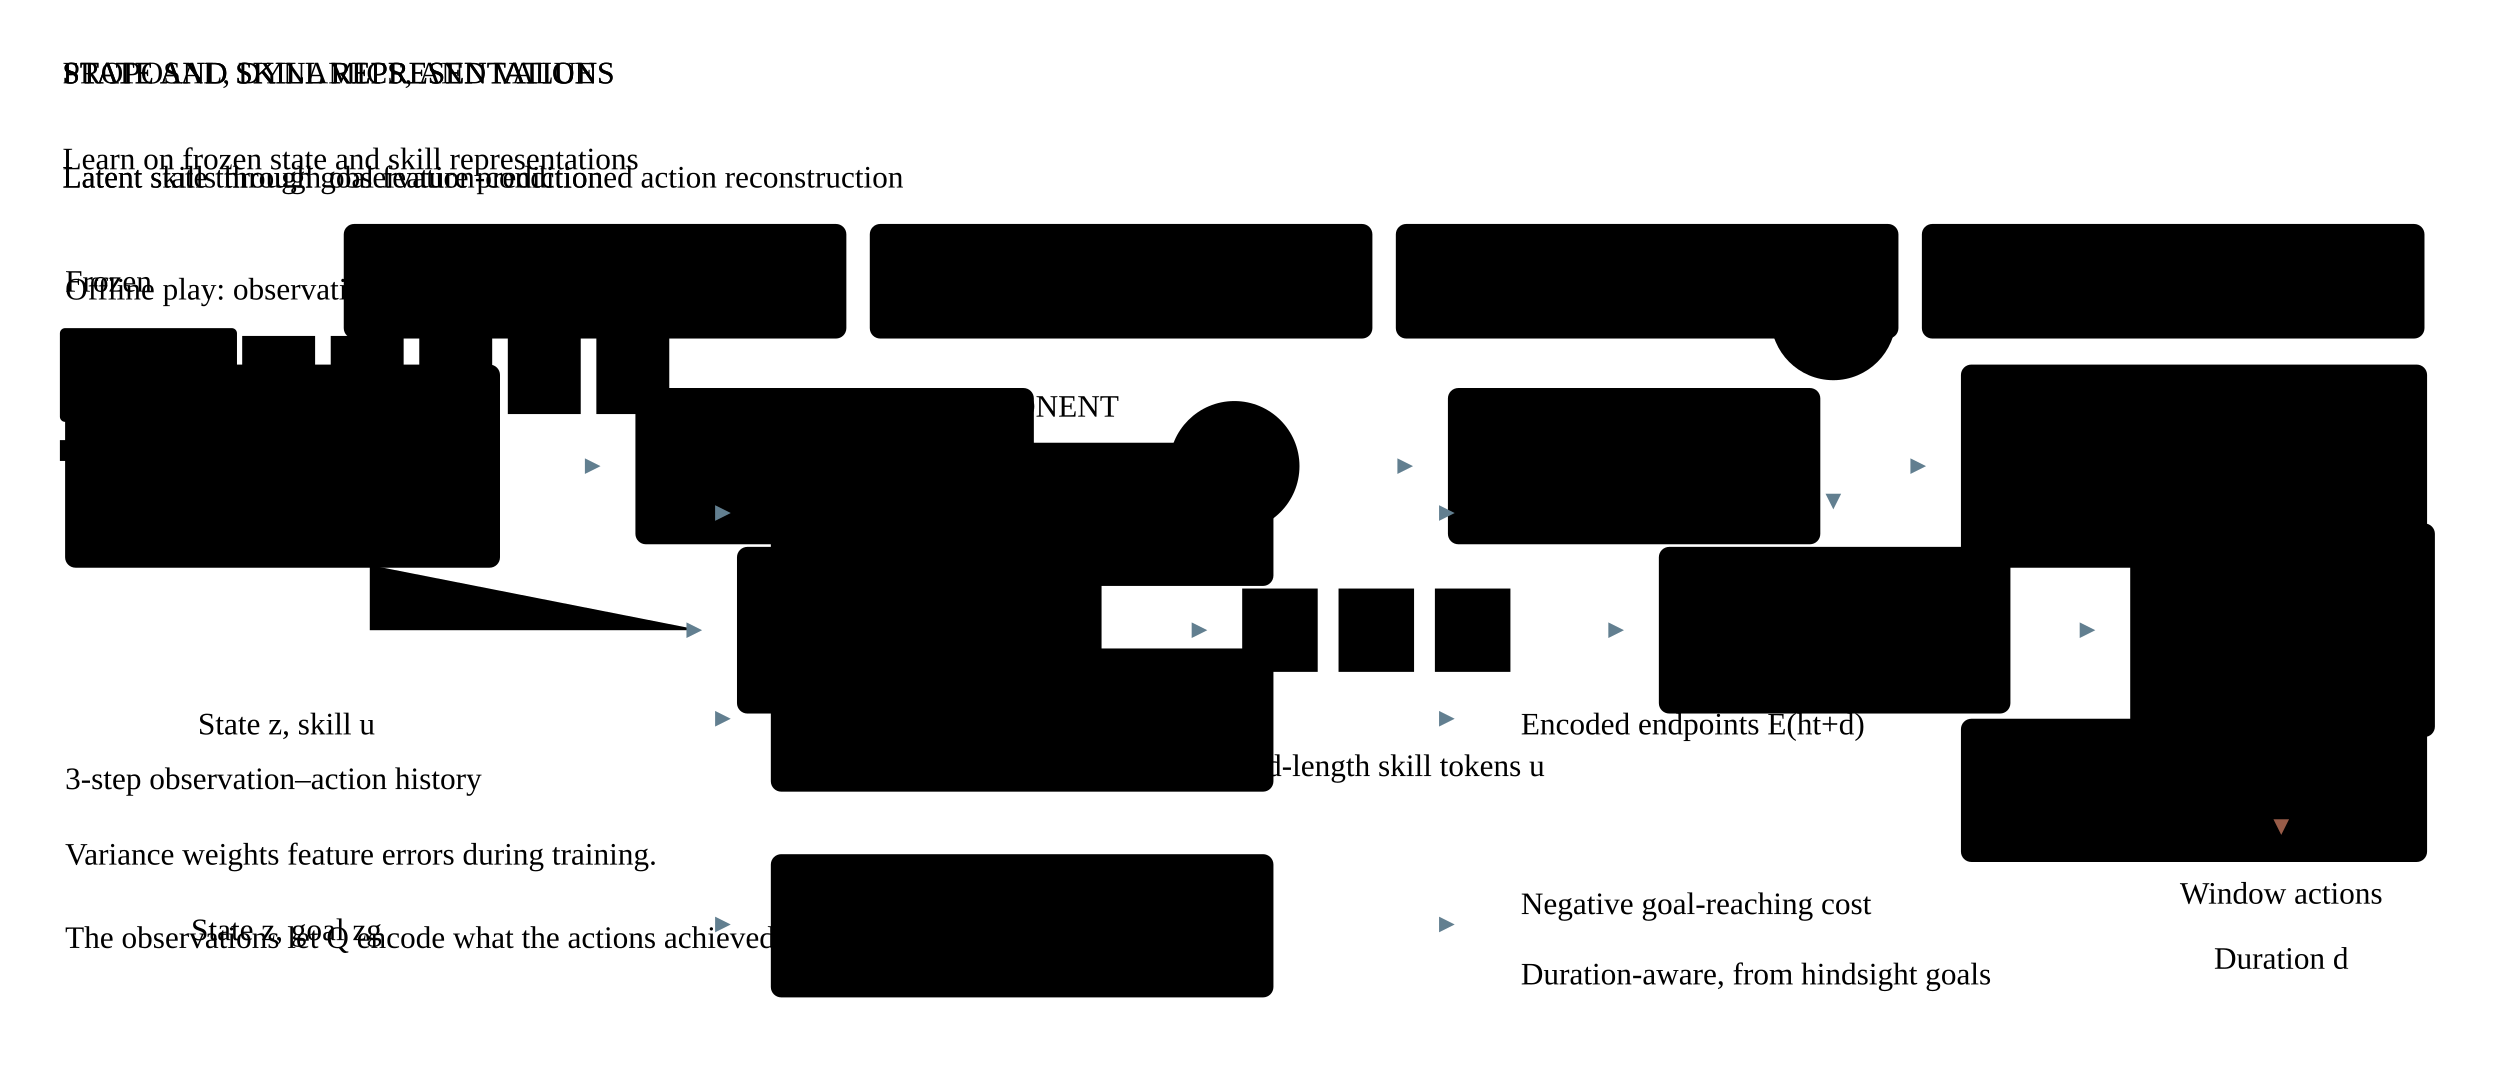
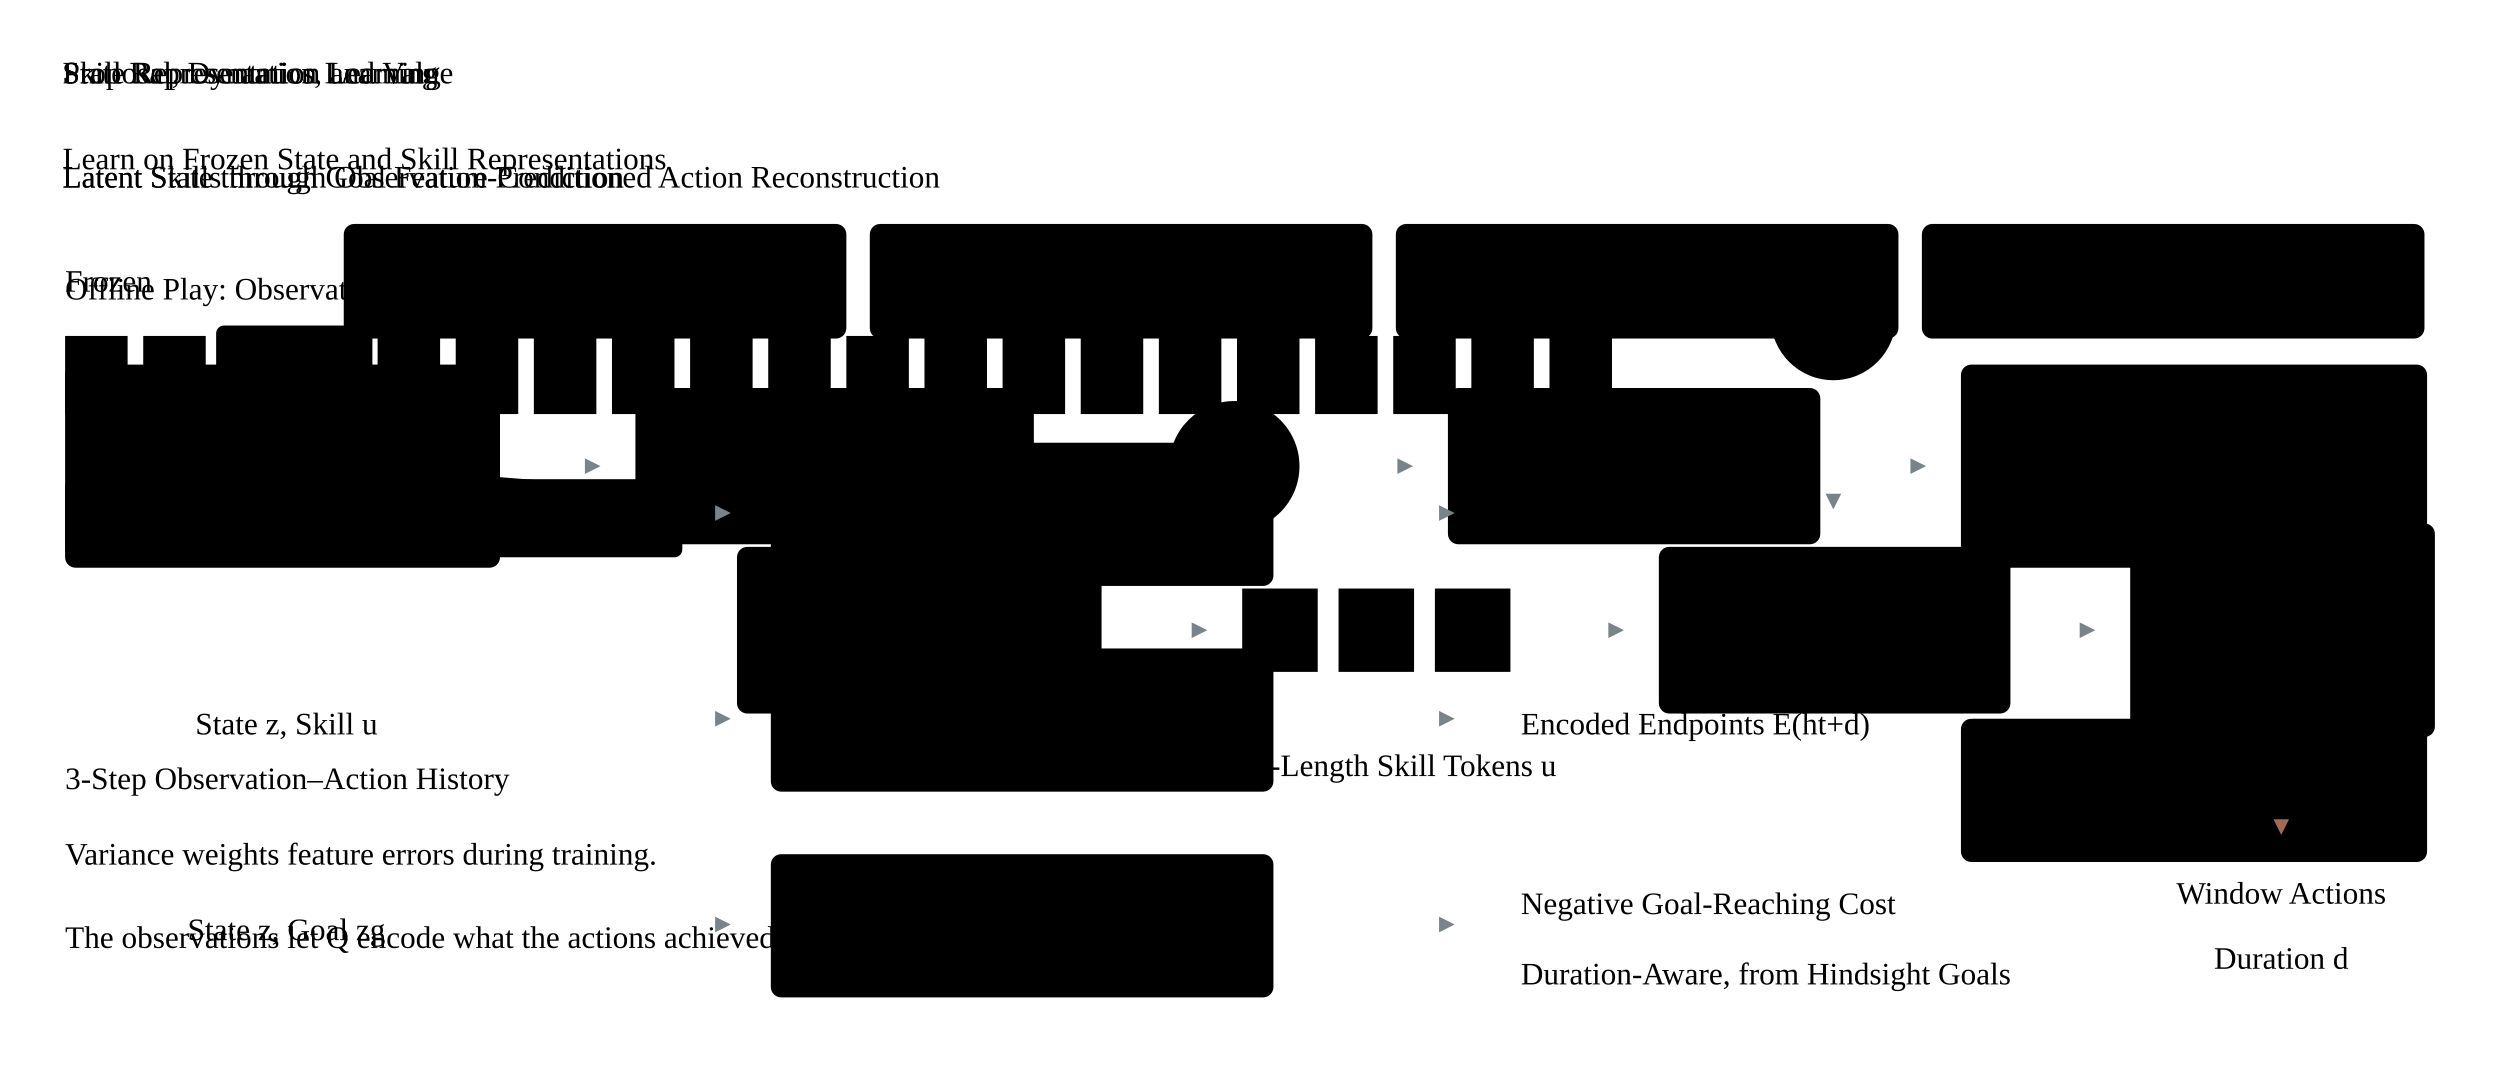
<svg xmlns="http://www.w3.org/2000/svg" viewBox="0 0 960 410" role="img" aria-labelledby="learning-title learning-desc" id="learning-diagram" data-learning-stage="0">
  <defs>
    <marker id="learn-arrow" viewBox="0 0 10 10" refX="9" refY="5" markerWidth="6" markerHeight="6" orient="auto">
-       <path d="M0 0L10 5L0 10Z" fill="#627f90" />
+       <path d="M0 0L10 5L0 10Z" fill="#79848A" />
    </marker>
    <marker id="target-arrow" viewBox="0 0 10 10" refX="9" refY="5" markerWidth="6" markerHeight="6" orient="auto">
-       <path d="M0 0L10 5L0 10Z" fill="#985c48" />
+       <path d="M0 0L10 5L0 10Z" fill="#A56A56" />
    </marker>
  </defs>
  <g class="learning-state-panel">
-     <text x="24" y="32" class="learning-label">STATE AND SKILL REPRESENTATIONS</text>
-     <text x="24" y="72" class="learning-subtitle">Latent state through goal feature prediction</text>
+     <text x="24" y="32" class="learning-label">State Representation Learning</text>
+     <text x="24" y="72" class="learning-subtitle">Latent State through Goal Feature Prediction</text>
    <rect x="25" y="140" width="167" height="78" rx="4" class="learning-input" />
    <text x="108" y="167" text-anchor="middle">History h<tspan class="math-sub">t</tspan>
    </text>
-     <text x="108" y="194" text-anchor="middle" class="learning-caption">RGB + proprioception</text>
+     <text x="108" y="194" text-anchor="middle" class="learning-caption">RGB + Proprioception</text>
    <path d="M202 179H230" class="learning-flow" marker-end="url(#learn-arrow)" />
    <rect x="244" y="149" width="153" height="60" rx="4" class="learning-module" />
-     <text x="320" y="185" text-anchor="middle">State encoder E</text>
+     <text x="320" y="185" text-anchor="middle">State Encoder E</text>
    <path d="M408 179H443" class="learning-flow" marker-end="url(#learn-arrow)" />
    <circle cx="474" cy="179" r="25" class="learning-state" />
    <text x="474" y="185" text-anchor="middle">z<tspan class="math-sub">t</tspan>
    </text>
    <path d="M510 179H542" class="learning-flow" marker-end="url(#learn-arrow)" />
    <rect x="556" y="149" width="143" height="60" rx="4" class="learning-module" />
    <text x="627" y="185" text-anchor="middle">Grounding G</text>
    <path d="M711 179H739" class="learning-flow" marker-end="url(#learn-arrow)" />
    <rect x="753" y="140" width="179" height="78" rx="4" class="learning-output" />
-     <text x="842" y="170" text-anchor="middle">Goal features ŷ</text>
-     <text x="842" y="195" text-anchor="middle" class="learning-caption">Coordinatewise variance</text>
+     <text x="842" y="170" text-anchor="middle">Goal Features ŷ</text>
+     <text x="842" y="195" text-anchor="middle" class="learning-caption">Coordinatewise Variance</text>
    <path d="M842 233V261" class="learning-supervision" marker-end="url(#target-arrow)" />
    <rect x="753" y="276" width="179" height="55" rx="4" class="learning-target" />
-     <text x="842" y="309" text-anchor="middle">Keypoint targets y</text>
-     <text x="25" y="303" class="learning-caption">3-step observation–action history</text>
+     <text x="842" y="309" text-anchor="middle">Keypoint Targets y</text>
+     <text x="25" y="303" class="learning-caption">3-Step Observation–Action History</text>
    <text x="25" y="332" class="learning-caption">Variance weights feature errors during training.</text>
  </g>
  <g class="learning-skill-panel">
-     <text x="24" y="32" class="learning-label">STATE AND SKILL REPRESENTATIONS</text>
-     <text x="24" y="72" class="learning-subtitle">Latent skills through observation-conditioned action reconstruction</text>
-     <text x="25" y="115" class="learning-caption">Offline play: observations + actions</text>
+     <text x="24" y="32" class="learning-label">Skill Representation Learning</text>
+     <text x="24" y="72" class="learning-subtitle">Latent Skills through Observation-Conditioned Action Reconstruction</text>
+     <text x="25" y="115" class="learning-caption">Offline Play: Observations + Actions</text>
    <g class="play-window-frames">
-       <rect x="25" y="129" width="28" height="30" />
-       <rect x="59" y="129" width="28" height="30" />
-       <rect x="93" y="129" width="28" height="30" />
-       <rect x="127" y="129" width="28" height="30" />
-       <rect x="161" y="129" width="28" height="30" />
-       <rect x="195" y="129" width="28" height="30" />
-       <rect x="229" y="129" width="28" height="30" />
+       <rect x="25" y="129" width="24" height="30" />
+       <text x="37" y="150" text-anchor="middle">1</text>
+       <rect x="55" y="129" width="24" height="30" />
+       <text x="67" y="150" text-anchor="middle">2</text>
+       <rect x="85" y="129" width="24" height="30" />
+       <text x="97" y="150" text-anchor="middle">3</text>
+       <rect x="115" y="129" width="24" height="30" />
+       <text x="127" y="150" text-anchor="middle">4</text>
+       <rect x="145" y="129" width="24" height="30" />
+       <text x="157" y="150" text-anchor="middle">5</text>
+       <rect x="175" y="129" width="24" height="30" />
+       <text x="187" y="150" text-anchor="middle">6</text>
+       <rect x="205" y="129" width="24" height="30" />
+       <text x="217" y="150" text-anchor="middle">7</text>
+       <rect x="235" y="129" width="24" height="30" />
+       <text x="247" y="150" text-anchor="middle">8</text>
+       <rect x="265" y="129" width="24" height="30" />
+       <text x="277" y="150" text-anchor="middle">9</text>
+       <rect x="295" y="129" width="24" height="30" />
+       <text x="307" y="150" text-anchor="middle">10</text>
+       <rect x="325" y="129" width="24" height="30" />
+       <text x="337" y="150" text-anchor="middle">11</text>
+       <rect x="355" y="129" width="24" height="30" />
+       <text x="367" y="150" text-anchor="middle">12</text>
+       <rect x="385" y="129" width="24" height="30" />
+       <text x="397" y="150" text-anchor="middle">13</text>
+       <rect x="415" y="129" width="24" height="30" />
+       <text x="427" y="150" text-anchor="middle">14</text>
+       <rect x="445" y="129" width="24" height="30" />
+       <text x="457" y="150" text-anchor="middle">15</text>
+       <rect x="475" y="129" width="24" height="30" />
+       <text x="487" y="150" text-anchor="middle">16</text>
+       <rect x="505" y="129" width="24" height="30" />
+       <text x="517" y="150" text-anchor="middle">17</text>
+       <rect x="535" y="129" width="24" height="30" />
+       <text x="547" y="150" text-anchor="middle">18</text>
+       <rect x="565" y="129" width="24" height="30" />
+       <text x="577" y="150" text-anchor="middle">19</text>
+       <rect x="595" y="129" width="24" height="30" />
+       <text x="607" y="150" text-anchor="middle">20</text>
    </g>
-     <rect x="23" y="126" width="68" height="36" rx="2" class="sampled-window" id="sampled-window" />
-     <path d="M23 169V177H91V169" class="window-bracket" id="window-bracket" />
-     <text x="25" y="198" class="learning-caption" id="sampled-duration">Sampled window · d = 2</text>
-     <path d="M142 217V242H269" class="learning-flow" marker-end="url(#learn-arrow)" />
+     <rect x="83" y="125" width="60" height="38" rx="3" class="sampled-window" id="sampled-window" />
+     <path d="M83 169V177H143V169" class="window-bracket" id="window-bracket" />
+     <rect x="25" y="184" width="237" height="30" rx="3" class="window-label-bg" />
+     <text x="37" y="204" id="sampled-duration">Sampled Window · d = 2</text>
+     <path id="window-flow" d="M113 177V190H353V196" class="learning-flow" marker-end="url(#learn-arrow)" />
    <rect x="283" y="210" width="140" height="64" rx="4" class="learning-module" />
-     <text x="353" y="248" text-anchor="middle">Skill encoder Q</text>
+     <text x="353" y="248" text-anchor="middle">Skill Encoder Q</text>
    <path d="M436 242H463" class="learning-flow" marker-end="url(#learn-arrow)" />
    <g class="learning-tokens">
      <rect x="477" y="226" width="29" height="32" />
      <rect x="514" y="226" width="29" height="32" />
      <rect x="551" y="226" width="29" height="32" />
    </g>
-     <text x="529" y="298" text-anchor="middle" class="learning-caption">Fixed-length skill tokens u</text>
+     <text x="529" y="298" text-anchor="middle" class="learning-caption">Fixed-Length Skill Tokens u</text>
    <path d="M593 242H623" class="learning-flow" marker-end="url(#learn-arrow)" />
    <rect x="637" y="210" width="135" height="64" rx="4" class="learning-module" />
-     <text x="704" y="248" text-anchor="middle">Skill decoder D</text>
+     <text x="704" y="248" text-anchor="middle">Skill Decoder D</text>
    <circle cx="704" cy="122" r="24" class="learning-state" />
    <text x="704" y="128" text-anchor="middle">z<tspan class="math-sub">t</tspan>
    </text>
    <path d="M704 157V195" class="learning-flow conditioning-flow" marker-end="url(#learn-arrow)" />
    <path d="M784 242H804" class="learning-flow" marker-end="url(#learn-arrow)" />
    <rect x="818" y="201" width="117" height="82" rx="4" class="learning-output" />
    <text x="876" y="232" text-anchor="middle">Actions</text>
    <text x="876" y="260" text-anchor="middle">Duration d</text>
    <path d="M876 297V320" class="learning-supervision" marker-end="url(#target-arrow)" />
-     <text x="876" y="347" text-anchor="middle" class="learning-caption">Window actions</text>
+     <text x="876" y="347" text-anchor="middle" class="learning-caption">Window Actions</text>
    <text x="876" y="372" text-anchor="middle" class="learning-caption">Duration d</text>
    <text x="25" y="364" class="learning-caption">The observations let Q encode what the actions achieved.</text>
  </g>
  <g class="learning-search-panel">
-     <text x="24" y="32" class="learning-label">PROPOSAL, DYNAMICS, AND VALUE</text>
-     <text x="24" y="65" class="learning-subtitle">Learn on frozen state and skill representations</text>
+     <text x="24" y="32" class="learning-label">Proposal, Dynamics, and Value</text>
+     <text x="24" y="65" class="learning-subtitle">Learn on Frozen State and Skill Representations</text>
    <text x="25" y="112" class="learning-caption">Frozen</text>
    <g class="frozen-modules">
      <rect x="132" y="86" width="193" height="44" rx="4" />
      <rect x="334" y="86" width="193" height="44" rx="4" />
      <rect x="536" y="86" width="193" height="44" rx="4" />
      <rect x="738" y="86" width="193" height="44" rx="4" />
-       <text x="228" y="113" text-anchor="middle">State encoder E</text>
-       <text x="430" y="113" text-anchor="middle">Skill encoder Q</text>
-       <text x="632" y="113" text-anchor="middle">Skill decoder D</text>
+       <text x="228" y="113" text-anchor="middle">State Encoder E</text>
+       <text x="430" y="113" text-anchor="middle">Skill Encoder Q</text>
+       <text x="632" y="113" text-anchor="middle">Skill Decoder D</text>
      <text x="834" y="113" text-anchor="middle">Grounding G</text>
    </g>
-     <text x="25" y="160" class="learning-label">INPUTS</text>
-     <text x="296" y="160" class="learning-label">LEARNED COMPONENT</text>
-     <text x="584" y="160" class="learning-label">TRAINING TARGET</text>
+     <text x="25" y="160" class="learning-label">Inputs</text>
+     <text x="296" y="160" class="learning-label">Learned Component</text>
+     <text x="584" y="160" class="learning-label">Training Target</text>
    <g class="proposal-training">
      <text x="110" y="203" text-anchor="middle">State z</text>
      <path d="M218 197H280" class="learning-flow" pathLength="1" marker-end="url(#learn-arrow)" />
      <rect x="296" y="170" width="193" height="55" rx="4" class="learning-module" />
      <text x="392" y="203" text-anchor="middle">Proposal P</text>
      <path d="M505 197H558" class="learning-flow" pathLength="1" marker-end="url(#learn-arrow)" />
-       <text x="584" y="203">Q-encoded skills u</text>
+       <text x="584" y="203">Q-Encoded Skills u</text>
    </g>
    <g class="dynamics-training">
-       <text x="110" y="282" text-anchor="middle">State z, skill u</text>
+       <text x="110" y="282" text-anchor="middle">State z, Skill u</text>
      <path d="M218 276H280" class="learning-flow" pathLength="1" marker-end="url(#learn-arrow)" />
      <rect x="296" y="249" width="193" height="55" rx="4" class="learning-module" />
      <text x="392" y="282" text-anchor="middle">Dynamics F</text>
      <path d="M505 276H558" class="learning-flow" pathLength="1" marker-end="url(#learn-arrow)" />
-       <text x="584" y="282" aria-label="Encoded endpoints E of history h sub t plus d">Encoded endpoints E(h<tspan class="math-sub">t+d</tspan>)</text>
+       <text x="584" y="282" aria-label="Encoded endpoints E of history h sub t plus d">Encoded Endpoints E(h<tspan class="math-sub">t+d</tspan>)</text>
    </g>
    <g class="value-training">
-       <text x="110" y="361" text-anchor="middle" aria-label="State z, goal z sub g">State z, goal z<tspan class="math-sub">g</tspan>
+       <text x="110" y="361" text-anchor="middle" aria-label="State z, goal z sub g">State z, Goal z<tspan class="math-sub">g</tspan>
      </text>
      <path d="M218 355H280" class="learning-flow" pathLength="1" marker-end="url(#learn-arrow)" />
      <rect x="296" y="328" width="193" height="55" rx="4" class="learning-module" />
      <text x="392" y="361" text-anchor="middle">Value V</text>
      <path d="M505 355H558" class="learning-flow" pathLength="1" marker-end="url(#learn-arrow)" />
-       <text x="584" y="351">Negative goal-reaching cost</text>
-       <text x="584" y="378" class="learning-caption">Duration-aware, from hindsight goals</text>
+       <text x="584" y="351">Negative Goal-Reaching Cost</text>
+       <text x="584" y="378" class="learning-caption">Duration-Aware, from Hindsight Goals</text>
    </g>
  </g>
</svg>
